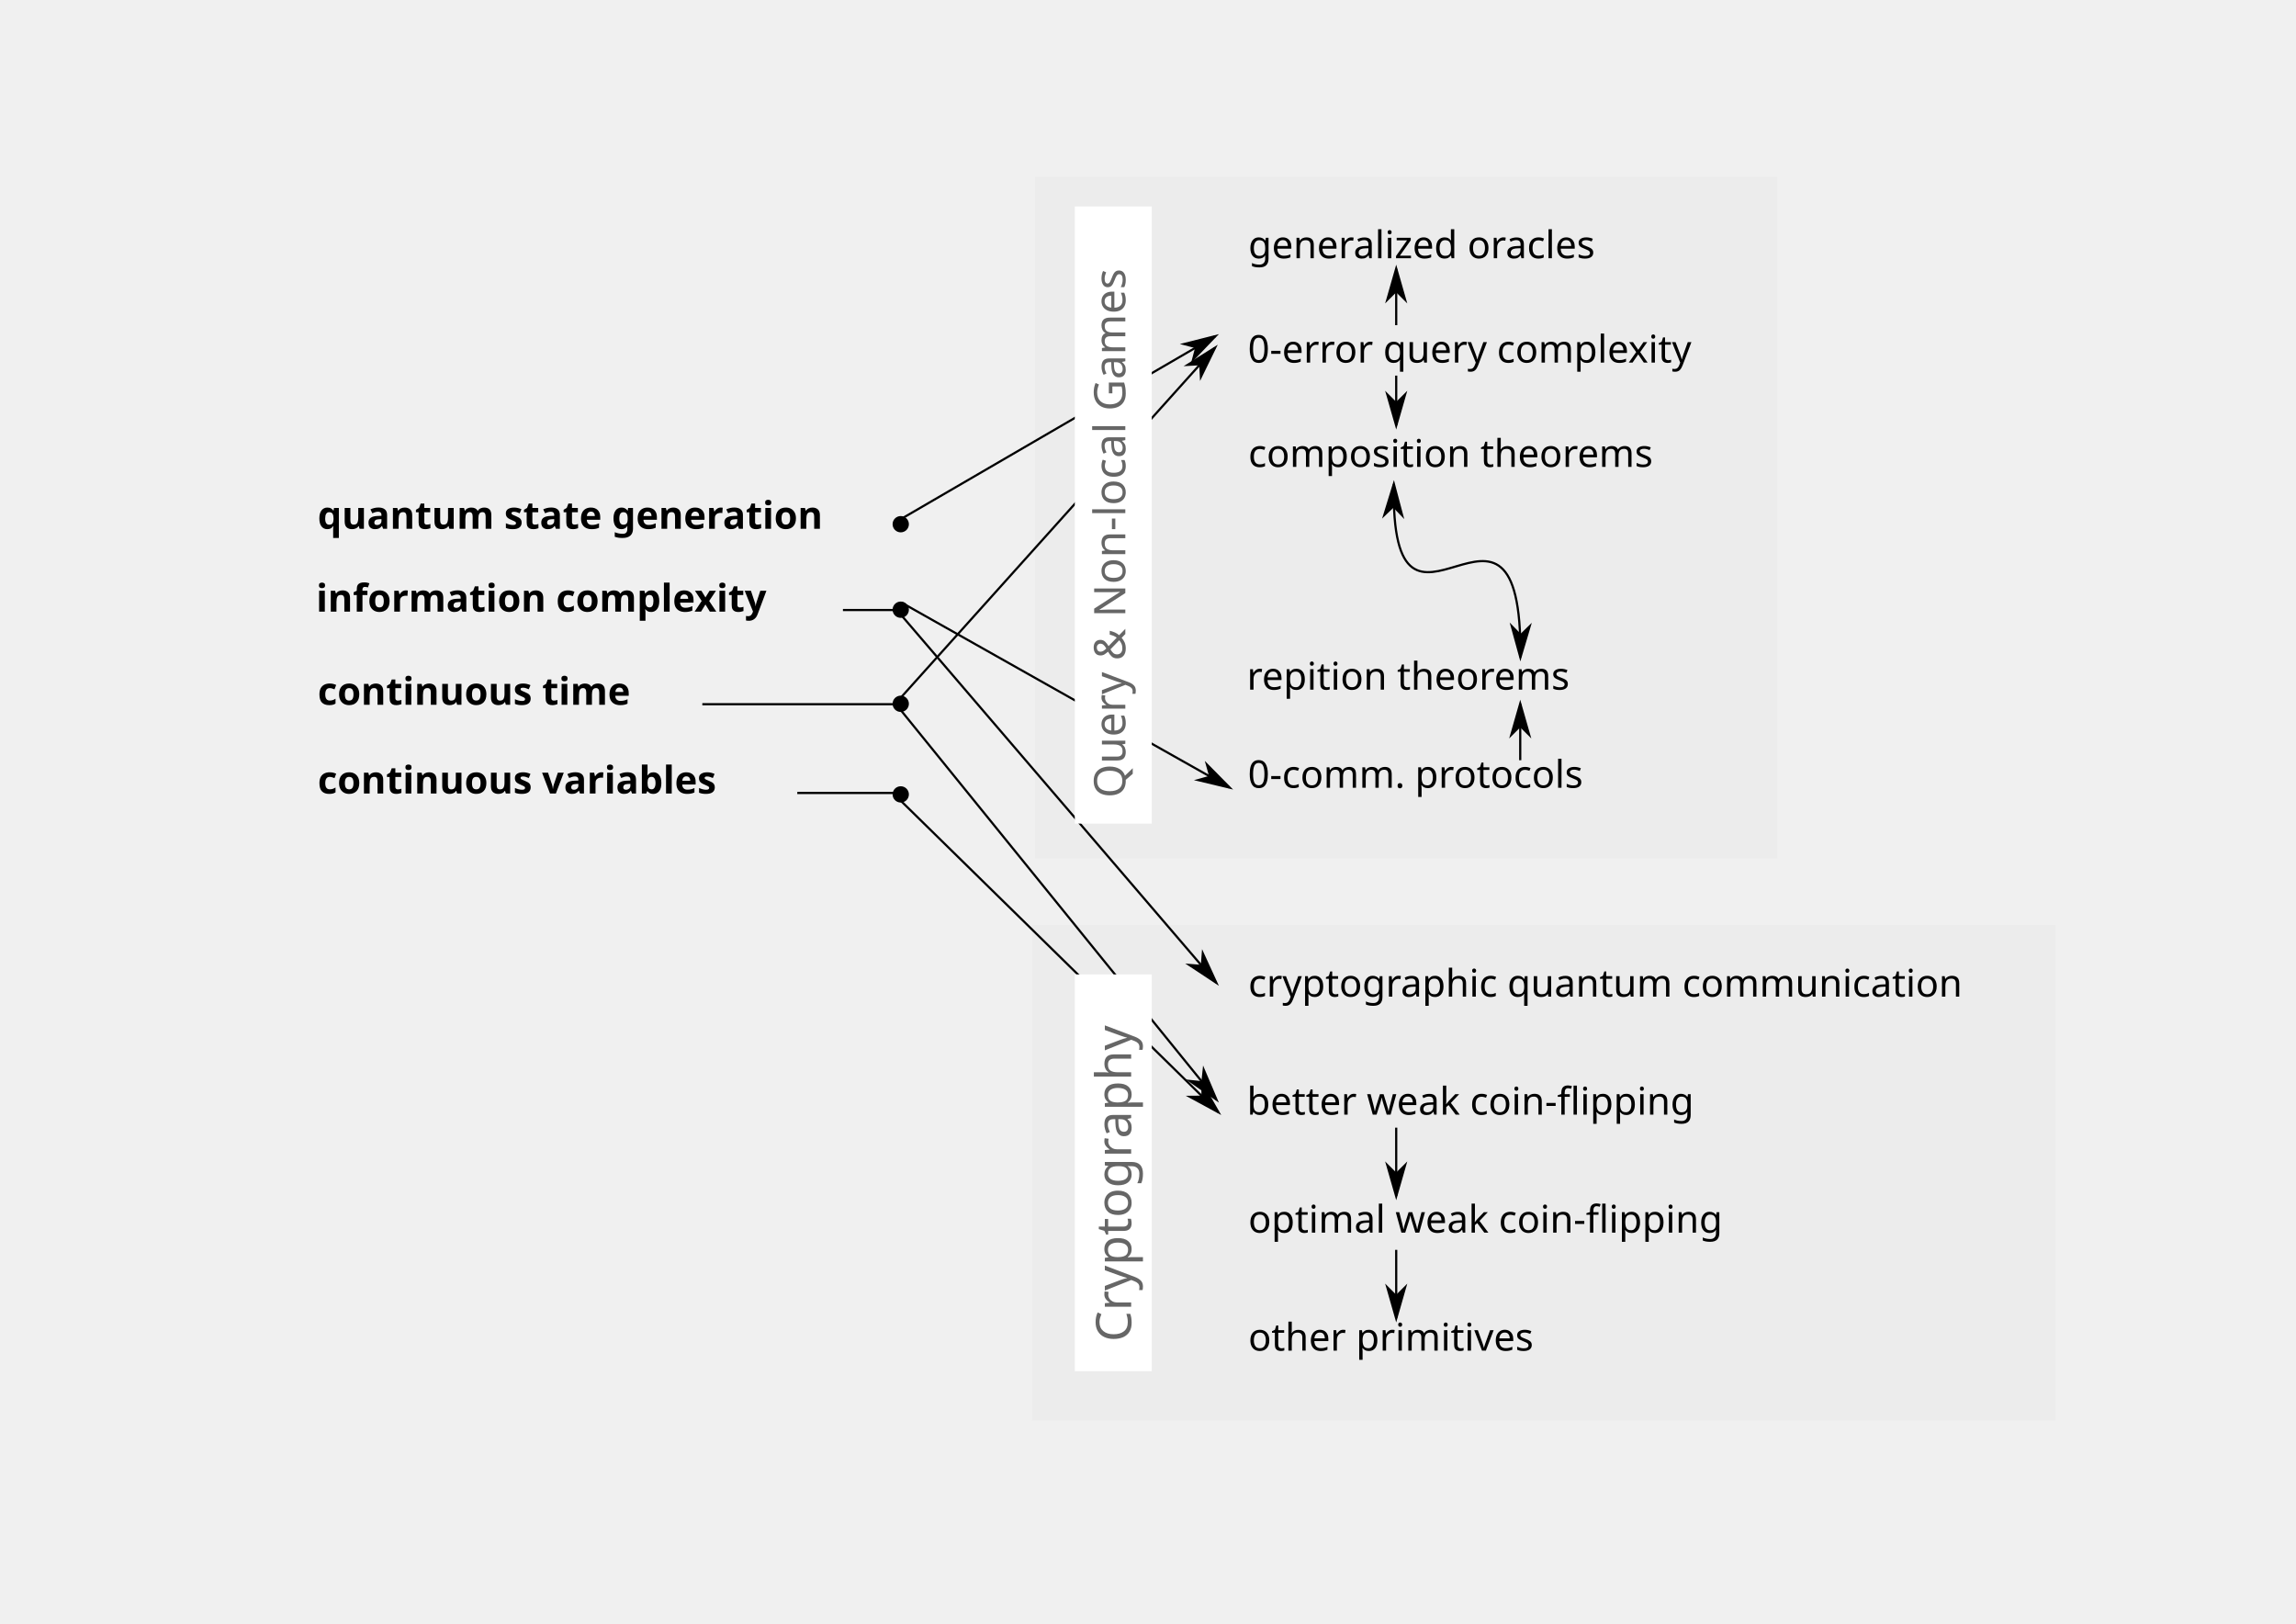
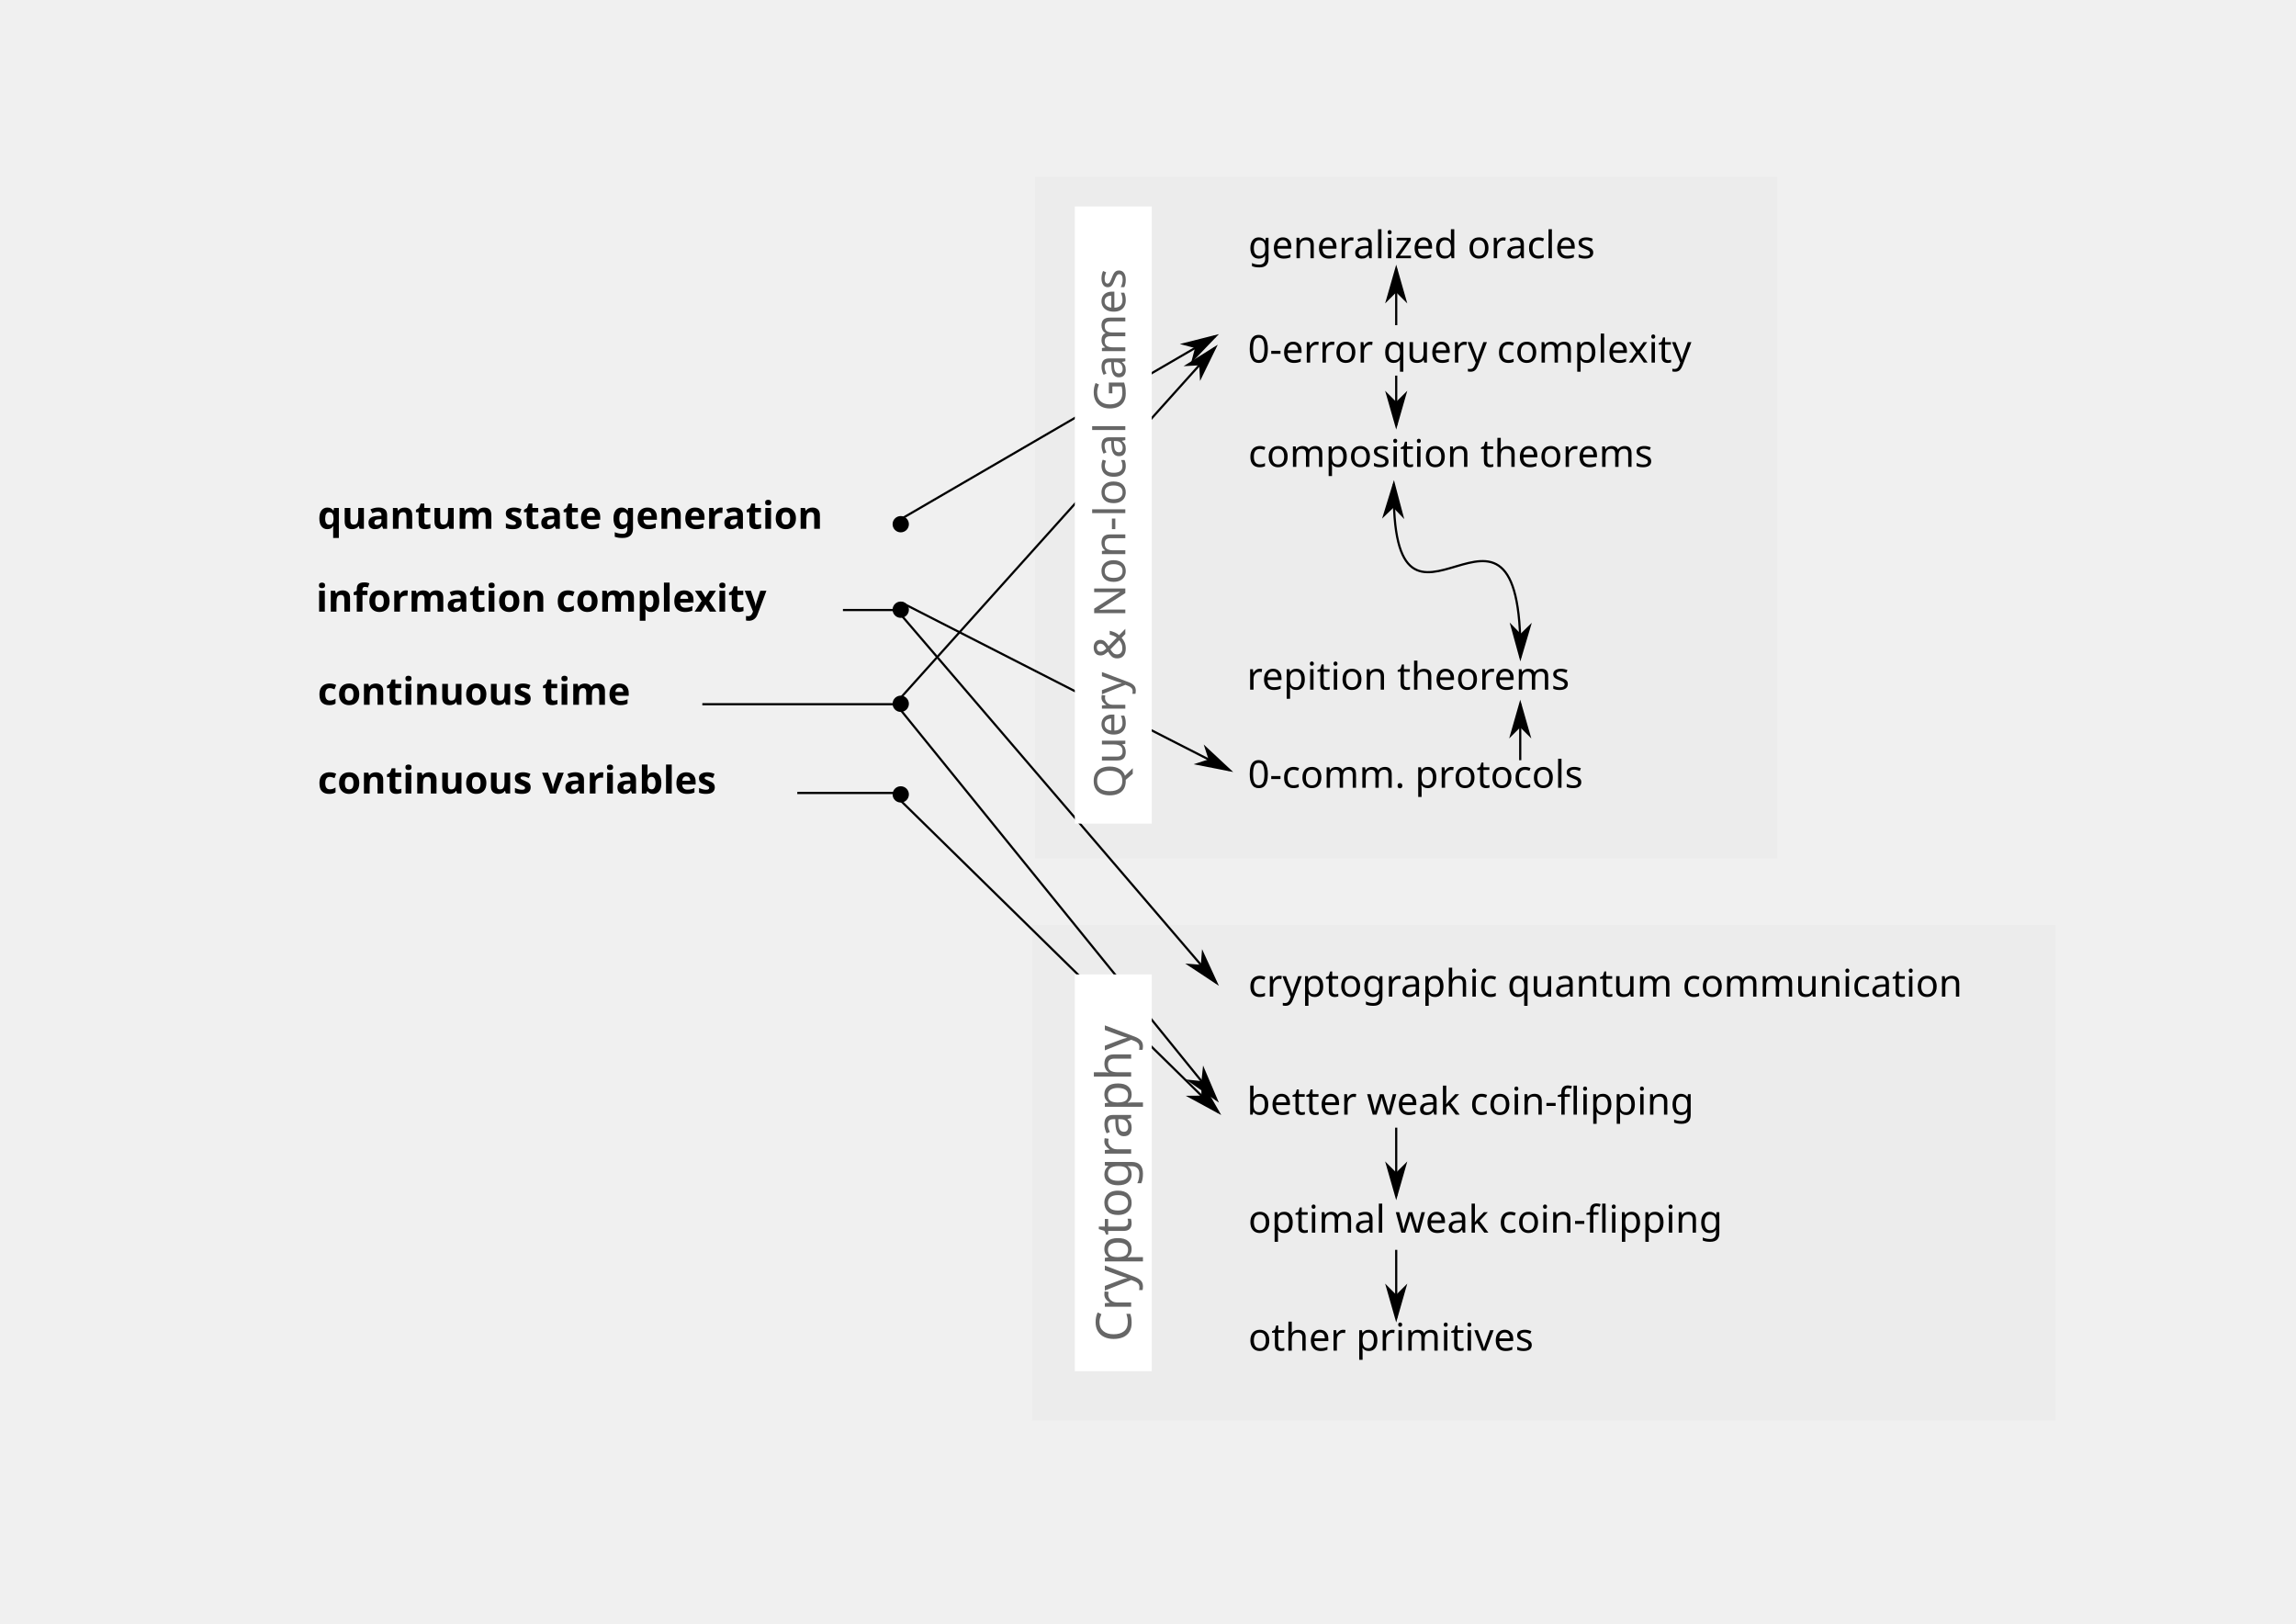
<svg xmlns="http://www.w3.org/2000/svg" width="297mm" height="210mm" viewBox="0 0 1052.362 744.094" id="svg2" version="1.1">
  <defs id="defs4">
    <marker orient="auto" refY="0" refX="0" id="marker11806" style="overflow:visible">
      <path id="path11808" d="M 0,0 5,-5 -12.5,0 5,5 0,0 Z" style="fill:#000000;fill-opacity:1;fill-rule:evenodd;stroke:#000000;stroke-width:1pt;stroke-opacity:1" transform="matrix(-0.8,0,0,-0.8,-10,0)" />
    </marker>
    <marker orient="auto" refY="0" refX="0" id="Arrow1Lstart" style="overflow:visible">
      <path id="path4304" d="M 0,0 5,-5 -12.5,0 5,5 0,0 Z" style="fill:#000000;fill-opacity:1;fill-rule:evenodd;stroke:#000000;stroke-width:1pt;stroke-opacity:1" transform="matrix(0.8,0,0,0.8,10,0)" />
    </marker>
    <marker style="overflow:visible" id="marker5990" refX="0" refY="0" orient="auto">
      <path transform="matrix(-0.8,0,0,-0.8,-10,0)" style="fill:#000000;fill-opacity:1;fill-rule:evenodd;stroke:#000000;stroke-width:1pt;stroke-opacity:1" d="M 0,0 5,-5 -12.5,0 5,5 0,0 Z" id="path5992" />
    </marker>
    <marker orient="auto" refY="0" refX="0" id="marker5906" style="overflow:visible">
      <path id="path5908" d="M 0,0 5,-5 -12.5,0 5,5 0,0 Z" style="fill:#000000;fill-opacity:1;fill-rule:evenodd;stroke:#000000;stroke-width:1pt;stroke-opacity:1" transform="matrix(-0.8,0,0,-0.8,-10,0)" />
    </marker>
    <marker style="overflow:visible" id="marker4834" refX="0" refY="0" orient="auto">
      <path transform="matrix(-0.8,0,0,-0.8,-10,0)" style="fill:#000000;fill-opacity:1;fill-rule:evenodd;stroke:#000000;stroke-width:1pt;stroke-opacity:1" d="M 0,0 5,-5 -12.5,0 5,5 0,0 Z" id="path4836" />
    </marker>
    <marker orient="auto" refY="0" refX="0" id="marker4722" style="overflow:visible">
      <path id="path4724" d="M 0,0 5,-5 -12.5,0 5,5 0,0 Z" style="fill:#000000;fill-opacity:1;fill-rule:evenodd;stroke:#000000;stroke-width:1pt;stroke-opacity:1" transform="matrix(-0.8,0,0,-0.8,-10,0)" />
    </marker>
    <marker style="overflow:visible" id="marker4670" refX="0" refY="0" orient="auto">
      <path transform="matrix(-0.8,0,0,-0.8,-10,0)" style="fill:#000000;fill-opacity:1;fill-rule:evenodd;stroke:#000000;stroke-width:1pt;stroke-opacity:1" d="M 0,0 5,-5 -12.5,0 5,5 0,0 Z" id="path4672" />
    </marker>
    <marker style="overflow:visible" id="marker4636" refX="0" refY="0" orient="auto">
      <path transform="matrix(-0.8,0,0,-0.8,-10,0)" style="fill:#000000;fill-opacity:1;fill-rule:evenodd;stroke:#000000;stroke-width:1pt;stroke-opacity:1" d="M 0,0 5,-5 -12.5,0 5,5 0,0 Z" id="path4638" />
    </marker>
    <marker style="overflow:visible" id="marker4608" refX="0" refY="0" orient="auto">
      <path transform="matrix(-0.8,0,0,-0.8,-10,0)" style="fill:#000000;fill-opacity:1;fill-rule:evenodd;stroke:#000000;stroke-width:1pt;stroke-opacity:1" d="M 0,0 5,-5 -12.5,0 5,5 0,0 Z" id="path4610" />
    </marker>
    <marker style="overflow:visible" id="marker4586" refX="0" refY="0" orient="auto">
      <path transform="matrix(-0.8,0,0,-0.8,-10,0)" style="fill:#000000;fill-opacity:1;fill-rule:evenodd;stroke:#000000;stroke-width:1pt;stroke-opacity:1" d="M 0,0 5,-5 -12.5,0 5,5 0,0 Z" id="path4588" />
    </marker>
    <marker orient="auto" refY="0" refX="0" id="Arrow1Lend" style="overflow:visible">
      <path id="path4307" d="M 0,0 5,-5 -12.5,0 5,5 0,0 Z" style="fill:#000000;fill-opacity:1;fill-rule:evenodd;stroke:#000000;stroke-width:1pt;stroke-opacity:1" transform="matrix(-0.8,0,0,-0.8,-10,0)" />
    </marker>
    <marker style="overflow:visible" id="marker4834-6" refX="0" refY="0" orient="auto">
      <path transform="matrix(-0.8,0,0,-0.8,-10,0)" style="fill:#000000;fill-opacity:1;fill-rule:evenodd;stroke:#000000;stroke-width:1pt;stroke-opacity:1" d="M 0,0 5,-5 -12.5,0 5,5 0,0 Z" id="path4836-1" />
    </marker>
    <marker orient="auto" refY="0" refX="0" id="marker4722-2" style="overflow:visible">
      <path id="path4724-2" d="M 0,0 5,-5 -12.5,0 5,5 0,0 Z" style="fill:#000000;fill-opacity:1;fill-rule:evenodd;stroke:#000000;stroke-width:1pt;stroke-opacity:1" transform="matrix(-0.8,0,0,-0.8,-10,0)" />
    </marker>
  </defs>
  <g id="layer1" transform="translate(0,-308.2677)">
    <rect style="color:#000000;clip-rule:nonzero;display:inline;overflow:visible;visibility:visible;opacity:1;isolation:auto;mix-blend-mode:normal;color-interpolation:sRGB;color-interpolation-filters:linearRGB;solid-color:#000000;solid-opacity:1;fill:#ececec;fill-opacity:1;fill-rule:nonzero;stroke:none;stroke-width:1px;stroke-linecap:butt;stroke-linejoin:miter;stroke-miterlimit:4;stroke-dasharray:none;stroke-dashoffset:0;stroke-opacity:1;color-rendering:auto;image-rendering:auto;shape-rendering:auto;text-rendering:auto;enable-background:accumulate" id="rect11948" width="469.075" height="227.229" x="473.062" y="732.116" />
    <rect style="color:#000000;clip-rule:nonzero;display:inline;overflow:visible;visibility:visible;opacity:1;isolation:auto;mix-blend-mode:normal;color-interpolation:sRGB;color-interpolation-filters:linearRGB;solid-color:#000000;solid-opacity:1;fill:#ececec;fill-opacity:1;fill-rule:nonzero;stroke:none;stroke-width:1px;stroke-linecap:butt;stroke-linejoin:miter;stroke-miterlimit:4;stroke-dasharray:none;stroke-dashoffset:0;stroke-opacity:1;color-rendering:auto;image-rendering:auto;shape-rendering:auto;text-rendering:auto;enable-background:accumulate" id="rect11946" width="340.179" height="312.274" x="474.39" y="389.279" />
    <text xml:space="preserve" style="font-style:normal;font-weight:normal;font-size:17.5px;line-height:125%;font-family:sans-serif;letter-spacing:0px;word-spacing:0px;fill:#000000;fill-opacity:1;stroke:none;stroke-width:1px;stroke-linecap:butt;stroke-linejoin:miter;stroke-opacity:1" x="144.91" y="588.549" id="text4136">
      <tspan id="tspan4138" x="144.91" y="588.549" style="font-weight:bold">information complexity</tspan>
    </text>
    <text xml:space="preserve" style="font-style:normal;font-weight:normal;font-size:17.5px;line-height:125%;font-family:sans-serif;letter-spacing:0px;word-spacing:0px;fill:#000000;fill-opacity:1;stroke:none;stroke-width:1px;stroke-linecap:butt;stroke-linejoin:miter;stroke-opacity:1" x="571.953" y="669.279" id="text4140">
      <tspan id="tspan4142" x="571.953" y="669.279">0-comm. protocols</tspan>
    </text>
    <text xml:space="preserve" style="color:#000000;font-style:normal;font-variant:normal;font-weight:bold;font-stretch:normal;font-size:17.5px;line-height:125%;font-family:sans-serif;text-indent:0;text-align:start;text-decoration:none;text-decoration-line:none;text-decoration-style:solid;text-decoration-color:#000000;letter-spacing:0px;word-spacing:0px;text-transform:none;direction:ltr;block-progression:tb;writing-mode:lr-tb;baseline-shift:baseline;text-anchor:start;white-space:normal;clip-rule:nonzero;display:inline;overflow:visible;visibility:visible;opacity:1;isolation:auto;mix-blend-mode:normal;color-interpolation:sRGB;color-interpolation-filters:linearRGB;solid-color:#000000;solid-opacity:1;fill:#000000;fill-opacity:1;fill-rule:nonzero;stroke:none;stroke-width:1px;stroke-linecap:butt;stroke-linejoin:miter;stroke-miterlimit:4;stroke-dasharray:none;stroke-dashoffset:0;stroke-opacity:1;color-rendering:auto;image-rendering:auto;shape-rendering:auto;text-rendering:auto;enable-background:accumulate" x="145.628" y="631.24" id="text4144">
      <tspan id="tspan4146" x="145.628" y="631.24" style="color:#000000;font-style:normal;font-variant:normal;font-weight:bold;font-stretch:normal;font-size:17.5px;line-height:125%;font-family:sans-serif;text-indent:0;text-align:start;text-decoration:none;text-decoration-line:none;text-decoration-style:solid;text-decoration-color:#000000;letter-spacing:0px;word-spacing:0px;text-transform:none;direction:ltr;block-progression:tb;writing-mode:lr-tb;baseline-shift:baseline;text-anchor:start;white-space:normal;clip-rule:nonzero;display:inline;overflow:visible;visibility:visible;isolation:auto;mix-blend-mode:normal;color-interpolation:sRGB;color-interpolation-filters:linearRGB;solid-color:#000000;solid-opacity:1;fill:#000000;fill-opacity:1;fill-rule:nonzero;stroke:none;stroke-width:1px;stroke-linecap:butt;stroke-linejoin:miter;stroke-miterlimit:4;stroke-dasharray:none;stroke-dashoffset:0;stroke-opacity:1;color-rendering:auto;image-rendering:auto;shape-rendering:auto;text-rendering:auto;enable-background:accumulate">continuous time</tspan>
    </text>
    <text xml:space="preserve" style="font-style:normal;font-weight:normal;font-size:17.5px;line-height:125%;font-family:sans-serif;letter-spacing:0px;word-spacing:0px;fill:#000000;fill-opacity:1;stroke:none;stroke-width:1px;stroke-linecap:butt;stroke-linejoin:miter;stroke-opacity:1" x="571.953" y="474.419" id="text4140-7">
      <tspan id="tspan4142-0" x="571.953" y="474.419">0-error query complexity</tspan>
    </text>
    <text xml:space="preserve" style="font-style:normal;font-weight:normal;font-size:17.5px;line-height:125%;font-family:sans-serif;letter-spacing:0px;word-spacing:0px;fill:#000000;fill-opacity:1;stroke:none;stroke-width:1px;stroke-linecap:butt;stroke-linejoin:miter;stroke-opacity:1" x="145.628" y="671.916" id="text4144-5">
      <tspan id="tspan4146-1" x="145.628" y="671.916" style="font-weight:bold">continuous variables</tspan>
    </text>
-     <path style="fill:none;fill-rule:evenodd;stroke:#000000;stroke-width:1px;stroke-linecap:butt;stroke-linejoin:miter;stroke-opacity:1;marker-end:url(#marker4636)" d="m 413.368,584.511 150.137,84.634" id="path4190" />
+     <path style="fill:none;fill-rule:evenodd;stroke:#000000;stroke-width:1px;stroke-linecap:butt;stroke-linejoin:miter;stroke-opacity:1;marker-end:url(#marker4636)" d="m 413.368,584.511 150.137,76.661" id="path4190" />
    <path style="fill:none;fill-rule:evenodd;stroke:#000000;stroke-width:1px;stroke-linecap:butt;stroke-linejoin:miter;stroke-opacity:1;marker-end:url(#Arrow1Lend)" d="M 413.19,627.635 556.846,467.687" id="path4194" />
    <text xml:space="preserve" style="font-style:normal;font-weight:normal;font-size:17.5px;line-height:125%;font-family:sans-serif;letter-spacing:0px;word-spacing:0px;fill:#000000;fill-opacity:1;stroke:none;stroke-width:1px;stroke-linecap:butt;stroke-linejoin:miter;stroke-opacity:1" x="572.141" y="765.003" id="text4196">
      <tspan id="tspan4198" x="572.141" y="765.003">cryptographic quantum communication</tspan>
    </text>
    <text xml:space="preserve" style="font-style:normal;font-weight:normal;font-size:17.5px;line-height:125%;font-family:sans-serif;letter-spacing:0px;word-spacing:0px;fill:#000000;fill-opacity:1;stroke:none;stroke-width:1px;stroke-linecap:butt;stroke-linejoin:miter;stroke-opacity:1" x="571.517" y="819.077" id="text4196-9">
      <tspan id="tspan4198-0" x="571.517" y="819.077">better weak coin-flipping</tspan>
    </text>
    <text xml:space="preserve" style="font-style:normal;font-weight:normal;font-size:17.5px;line-height:125%;font-family:sans-serif;letter-spacing:0px;word-spacing:0px;fill:#000000;fill-opacity:1;stroke:none;stroke-width:1px;stroke-linecap:butt;stroke-linejoin:miter;stroke-opacity:1" x="572.141" y="873.152" id="text4218">
      <tspan id="tspan4220" x="572.141" y="873.152">optimal weak coin-flipping</tspan>
    </text>
    <text xml:space="preserve" style="font-style:normal;font-weight:normal;font-size:17.5px;line-height:125%;font-family:sans-serif;letter-spacing:0px;word-spacing:0px;fill:#000000;fill-opacity:1;stroke:none;stroke-width:1px;stroke-linecap:butt;stroke-linejoin:miter;stroke-opacity:1" x="572.141" y="927.226" id="text4222">
      <tspan id="tspan4224" x="572.141" y="927.226">other primitives</tspan>
    </text>
    <path style="fill:none;fill-rule:evenodd;stroke:#000000;stroke-width:1px;stroke-linecap:butt;stroke-linejoin:miter;stroke-opacity:1;marker-end:url(#marker4586)" d="m 413.19,634.102 144.261,177.954" id="path4226" />
    <path style="fill:none;fill-rule:evenodd;stroke:#000000;stroke-width:1px;stroke-linecap:butt;stroke-linejoin:miter;stroke-opacity:1;marker-end:url(#marker4670)" d="M 412.871,675.232 558.353,817.892" id="path4228" />
    <path style="fill:none;fill-rule:evenodd;stroke:#000000;stroke-width:1px;stroke-linecap:butt;stroke-linejoin:miter;stroke-opacity:1;marker-end:url(#marker4722)" d="m 639.946,825.038 0,31.306" id="path4230" />
    <path style="fill:none;fill-rule:evenodd;stroke:#000000;stroke-width:1px;stroke-linecap:butt;stroke-linejoin:miter;stroke-opacity:1;marker-end:url(#marker4608)" d="M 413.036,590.103 557.406,758.552" id="path4244" />
    <text xml:space="preserve" style="font-style:normal;font-weight:normal;font-size:17.5px;line-height:125%;font-family:sans-serif;letter-spacing:0px;word-spacing:0px;fill:#000000;fill-opacity:1;stroke:none;stroke-width:1px;stroke-linecap:butt;stroke-linejoin:miter;stroke-opacity:1" x="572.141" y="522.226" id="text4140-7-2">
      <tspan id="tspan4142-0-7" x="572.141" y="522.226">composition theorems</tspan>
    </text>
    <text xml:space="preserve" style="font-style:normal;font-weight:normal;font-size:17.5px;line-height:125%;font-family:sans-serif;letter-spacing:0px;word-spacing:0px;fill:#000000;fill-opacity:1;stroke:none;stroke-width:1px;stroke-linecap:butt;stroke-linejoin:miter;stroke-opacity:1" x="572.141" y="426.611" id="text4140-7-6">
      <tspan id="tspan4142-0-1" x="572.141" y="426.611">generalized oracles</tspan>
    </text>
    <text xml:space="preserve" style="font-style:normal;font-weight:normal;font-size:17.5px;line-height:125%;font-family:sans-serif;letter-spacing:0px;word-spacing:0px;fill:#000000;fill-opacity:1;stroke:none;stroke-width:1px;stroke-linecap:butt;stroke-linejoin:miter;stroke-opacity:1" x="571.517" y="624.301" id="text4140-7-2-2">
      <tspan id="tspan4142-0-7-3" x="571.517" y="624.301">repition theorems</tspan>
    </text>
    <path style="fill:none;fill-rule:evenodd;stroke:#000000;stroke-width:1px;stroke-linecap:butt;stroke-linejoin:miter;stroke-opacity:1;marker-end:url(#marker4834)" d="m 696.792,656.649 0,-25.792" id="path4826" />
    <path style="fill:none;fill-rule:evenodd;stroke:#000000;stroke-width:1px;stroke-linecap:butt;stroke-linejoin:miter;stroke-opacity:1;marker-end:url(#marker4834-6)" d="m 639.946,457.288 0,-25.792" id="path4826-9" />
    <path style="fill:none;fill-rule:evenodd;stroke:#000000;stroke-width:1px;stroke-linecap:butt;stroke-linejoin:miter;stroke-opacity:1;marker-end:url(#marker5906)" d="m 639.946,480.4 0,22.768" id="path5898" />
    <path style="fill:none;fill-rule:evenodd;stroke:#000000;stroke-width:1px;stroke-linecap:butt;stroke-linejoin:miter;stroke-opacity:1;marker-start:url(#Arrow1Lstart);marker-end:url(#marker5990)" d="m 638.866,530.206 c -1.869,94.041 59.012,-20.265 58,79.227" id="path5982" />
    <text xml:space="preserve" style="font-style:normal;font-weight:normal;font-size:17.5px;line-height:125%;font-family:sans-serif;letter-spacing:0px;word-spacing:0px;fill:#000000;fill-opacity:1;stroke:none;stroke-width:1px;stroke-linecap:butt;stroke-linejoin:miter;stroke-opacity:1" x="145.594" y="550.603" id="text4136-4">
      <tspan id="tspan4138-1" x="145.594" y="550.603" style="font-weight:bold">quantum state generation</tspan>
    </text>
    <path style="fill:none;fill-rule:evenodd;stroke:#000000;stroke-width:1px;stroke-linecap:butt;stroke-linejoin:miter;stroke-opacity:1;marker-end:url(#marker11806)" d="m 411.363,547.056 145.656,-84.705" id="path11798" />
    <rect style="color:#000000;clip-rule:nonzero;display:inline;overflow:visible;visibility:visible;opacity:1;isolation:auto;mix-blend-mode:normal;color-interpolation:sRGB;color-interpolation-filters:linearRGB;solid-color:#000000;solid-opacity:1;fill:#ffffff;fill-opacity:1;fill-rule:nonzero;stroke:none;stroke-width:1px;stroke-linecap:butt;stroke-linejoin:miter;stroke-miterlimit:4;stroke-dasharray:none;stroke-dashoffset:0;stroke-opacity:1;color-rendering:auto;image-rendering:auto;shape-rendering:auto;text-rendering:auto;enable-background:accumulate" id="rect11923" width="35.279" height="181.823" x="492.629" y="754.818" />
    <text xml:space="preserve" style="font-style:normal;font-weight:normal;font-size:17.5px;line-height:125%;font-family:sans-serif;letter-spacing:0px;word-spacing:0px;fill:#666666;fill-opacity:1;stroke:none;stroke-width:1px;stroke-linecap:butt;stroke-linejoin:miter;stroke-opacity:1" x="-923.239" y="518.459" id="text11919" transform="matrix(0,-1,1,0,0,0)">
      <tspan id="tspan11921" x="-923.239" y="518.459" style="font-size:22.5px;fill:#666666">Cryptography</tspan>
    </text>
    <rect style="color:#000000;clip-rule:nonzero;display:inline;overflow:visible;visibility:visible;opacity:1;isolation:auto;mix-blend-mode:normal;color-interpolation:sRGB;color-interpolation-filters:linearRGB;solid-color:#000000;solid-opacity:1;fill:#ffffff;fill-opacity:1;fill-rule:nonzero;stroke:none;stroke-width:1px;stroke-linecap:butt;stroke-linejoin:miter;stroke-miterlimit:4;stroke-dasharray:none;stroke-dashoffset:0;stroke-opacity:1;color-rendering:auto;image-rendering:auto;shape-rendering:auto;text-rendering:auto;enable-background:accumulate" id="rect11923-5" width="35.279" height="282.814" x="492.629" y="402.883" />
    <text xml:space="preserve" style="font-style:normal;font-weight:normal;font-size:17.5px;line-height:125%;font-family:sans-serif;letter-spacing:0px;word-spacing:0px;fill:#666666;fill-opacity:1;stroke:none;stroke-width:1px;stroke-linecap:butt;stroke-linejoin:miter;stroke-opacity:1" x="-673.967" y="515.786" id="text11919-7" transform="matrix(0,-1,1,0,0,0)">
      <tspan id="tspan11921-7" x="-673.967" y="515.786" style="font-size:20px;fill:#666666">Query &amp; Non-local Games</tspan>
    </text>
    <path style="fill:none;fill-rule:evenodd;stroke:#000000;stroke-width:1px;stroke-linecap:butt;stroke-linejoin:miter;stroke-opacity:1" d="m 386.356,587.826 26.909,0" id="path14360" />
    <path style="fill:none;fill-rule:evenodd;stroke:#000000;stroke-width:1px;stroke-linecap:butt;stroke-linejoin:miter;stroke-opacity:1" d="m 321.908,630.987 91.357,0" id="path14362" />
    <path style="fill:none;fill-rule:evenodd;stroke:#000000;stroke-width:1px;stroke-linecap:butt;stroke-linejoin:miter;stroke-opacity:1" d="m 365.427,671.664 47.838,0" id="path14364" />
    <circle style="color:#000000;clip-rule:nonzero;display:inline;overflow:visible;visibility:visible;opacity:1;isolation:auto;mix-blend-mode:normal;color-interpolation:sRGB;color-interpolation-filters:linearRGB;solid-color:#000000;solid-opacity:1;fill:#000000;fill-opacity:1;fill-rule:nonzero;stroke:none;stroke-width:1px;stroke-linecap:butt;stroke-linejoin:miter;stroke-miterlimit:4;stroke-dasharray:none;stroke-dashoffset:0;stroke-opacity:1;color-rendering:auto;image-rendering:auto;shape-rendering:auto;text-rendering:auto;enable-background:accumulate" id="path15794" cx="412.849" cy="587.675" r="3.737" />
    <circle style="color:#000000;clip-rule:nonzero;display:inline;overflow:visible;visibility:visible;opacity:1;isolation:auto;mix-blend-mode:normal;color-interpolation:sRGB;color-interpolation-filters:linearRGB;solid-color:#000000;solid-opacity:1;fill:#000000;fill-opacity:1;fill-rule:nonzero;stroke:none;stroke-width:1px;stroke-linecap:butt;stroke-linejoin:miter;stroke-miterlimit:4;stroke-dasharray:none;stroke-dashoffset:0;stroke-opacity:1;color-rendering:auto;image-rendering:auto;shape-rendering:auto;text-rendering:auto;enable-background:accumulate" id="path15794-0" cx="412.849" cy="630.793" r="3.737" />
    <circle style="color:#000000;clip-rule:nonzero;display:inline;overflow:visible;visibility:visible;opacity:1;isolation:auto;mix-blend-mode:normal;color-interpolation:sRGB;color-interpolation-filters:linearRGB;solid-color:#000000;solid-opacity:1;fill:#000000;fill-opacity:1;fill-rule:nonzero;stroke:none;stroke-width:1px;stroke-linecap:butt;stroke-linejoin:miter;stroke-miterlimit:4;stroke-dasharray:none;stroke-dashoffset:0;stroke-opacity:1;color-rendering:auto;image-rendering:auto;shape-rendering:auto;text-rendering:auto;enable-background:accumulate" id="path15794-3" cx="412.849" cy="672.318" r="3.737" />
    <circle style="color:#000000;clip-rule:nonzero;display:inline;overflow:visible;visibility:visible;opacity:1;isolation:auto;mix-blend-mode:normal;color-interpolation:sRGB;color-interpolation-filters:linearRGB;solid-color:#000000;solid-opacity:1;fill:#000000;fill-opacity:1;fill-rule:nonzero;stroke:none;stroke-width:1px;stroke-linecap:butt;stroke-linejoin:miter;stroke-miterlimit:4;stroke-dasharray:none;stroke-dashoffset:0;stroke-opacity:1;color-rendering:auto;image-rendering:auto;shape-rendering:auto;text-rendering:auto;enable-background:accumulate" id="path15794-1" cx="412.849" cy="548.492" r="3.737" />
    <path style="fill:none;fill-rule:evenodd;stroke:#000000;stroke-width:1px;stroke-linecap:butt;stroke-linejoin:miter;stroke-opacity:1;marker-end:url(#marker4722-2)" d="m 639.946,881.038 0,31.306" id="path4230-2" />
  </g>
</svg>
